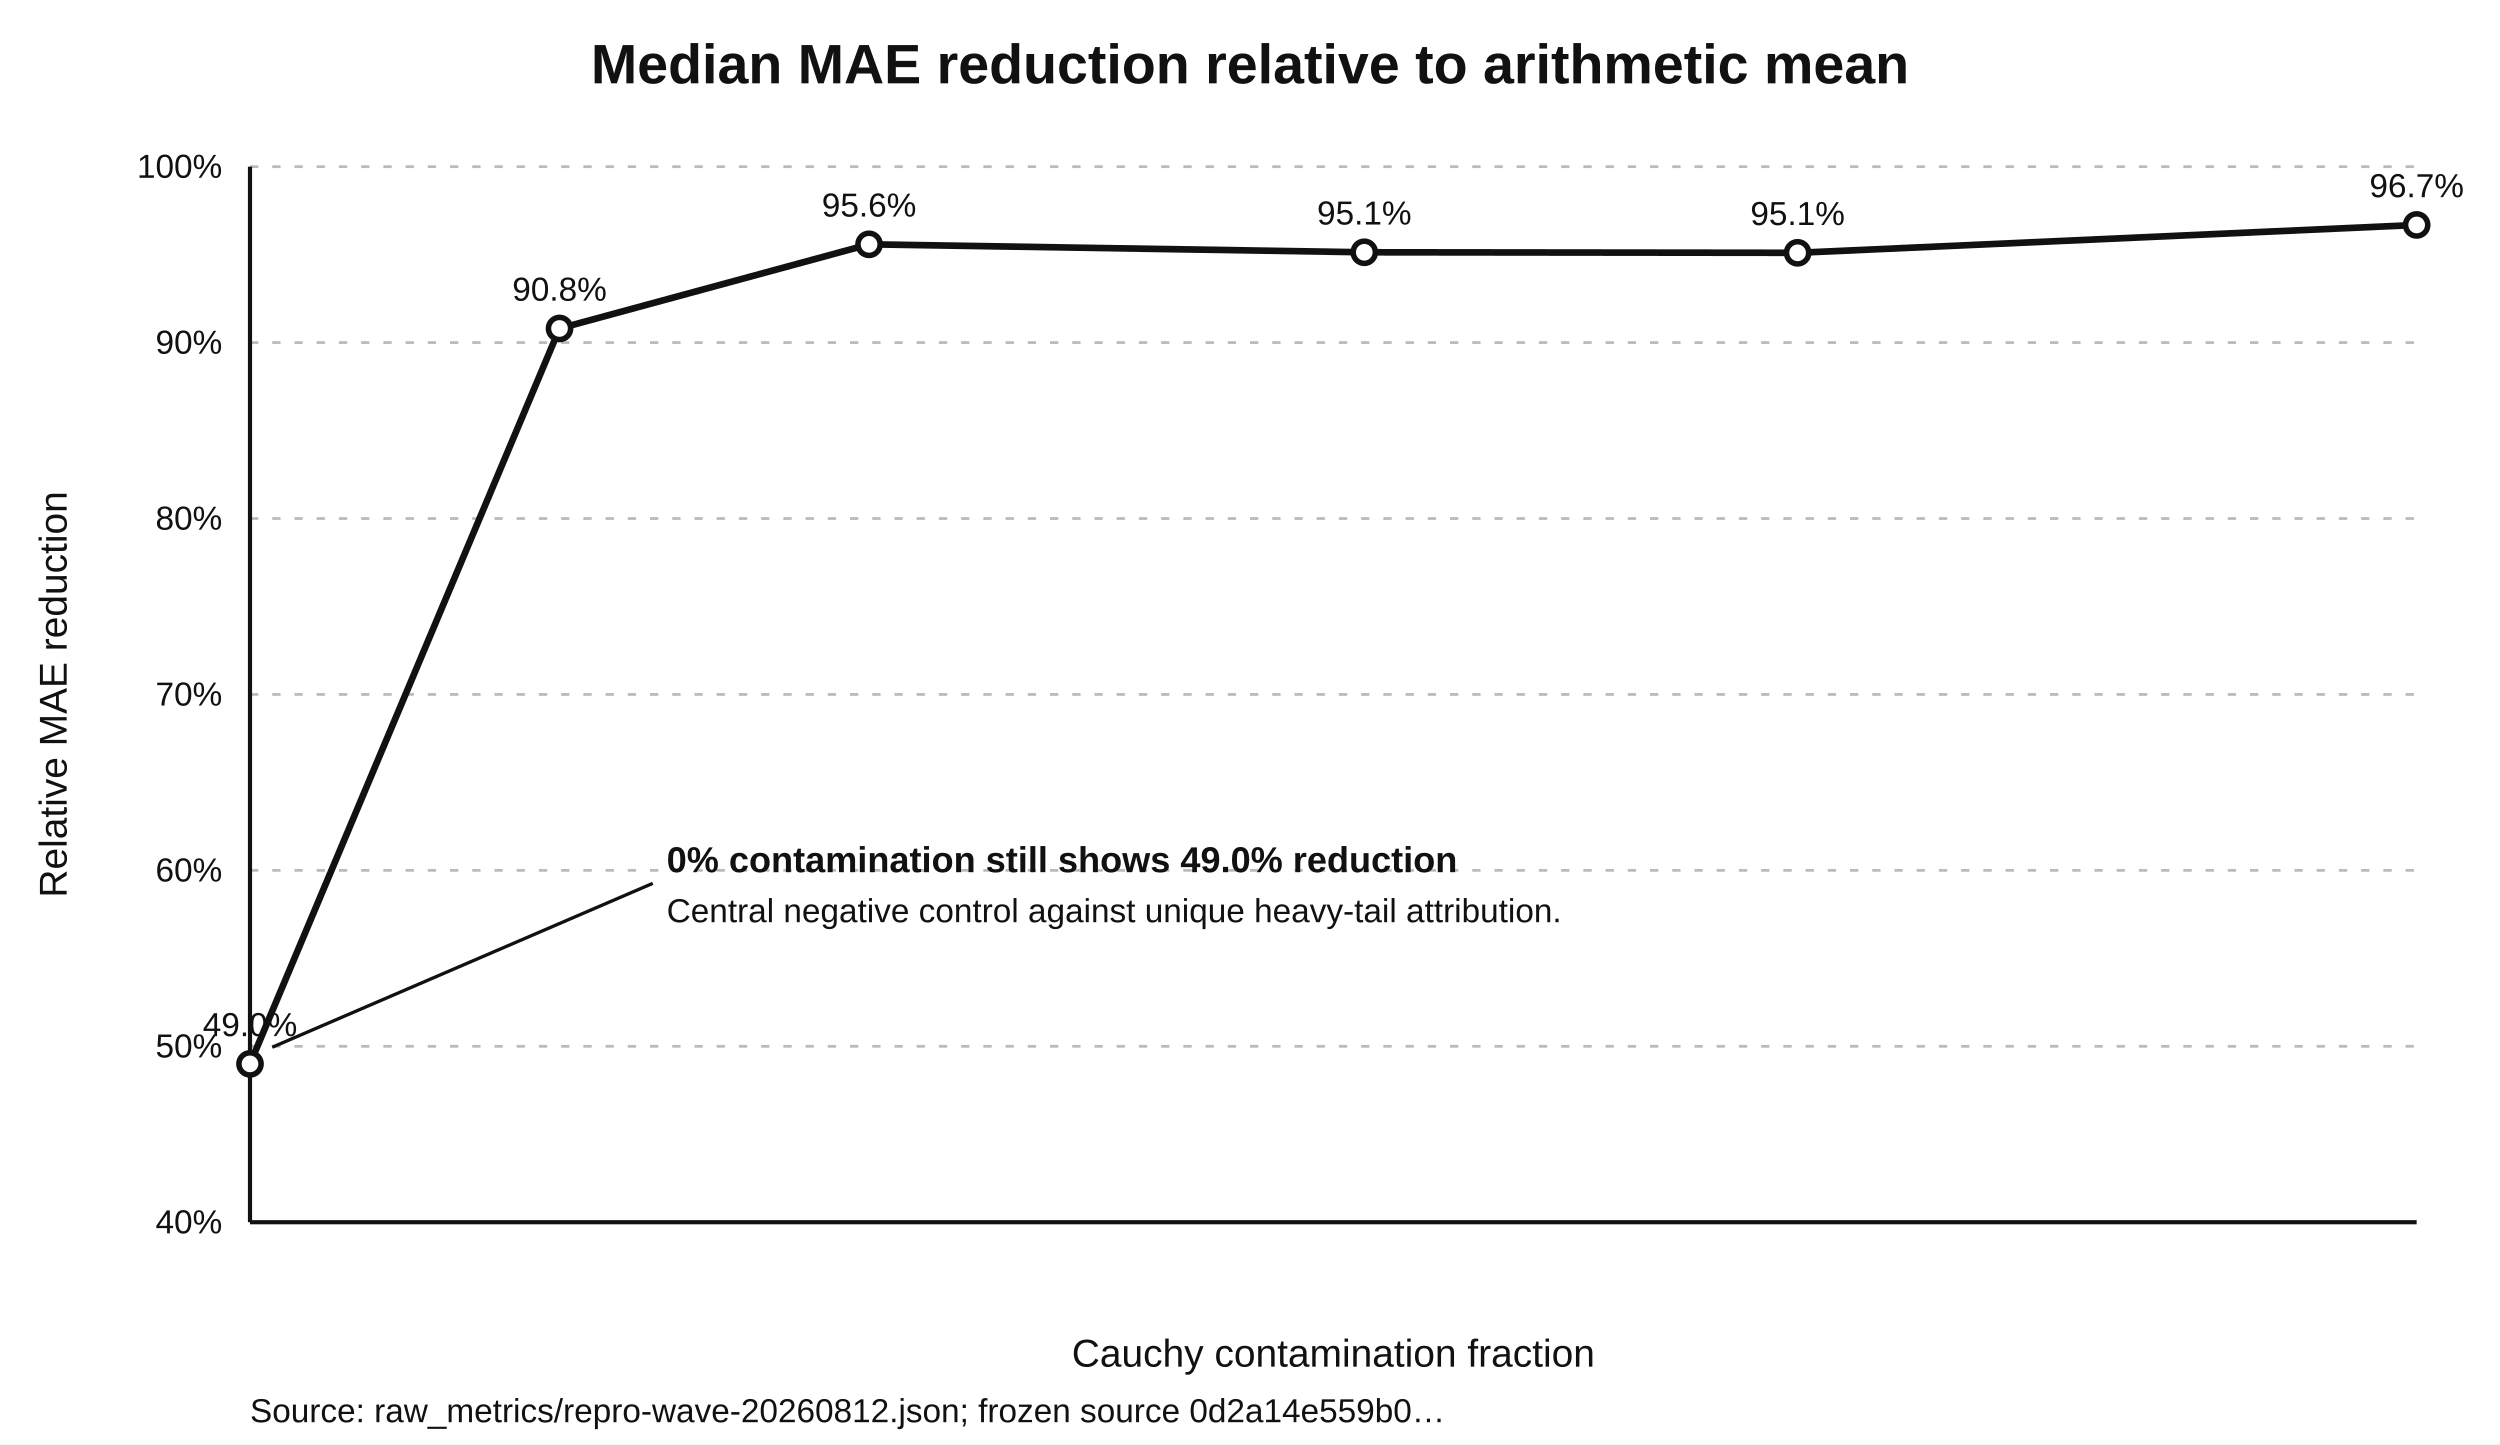
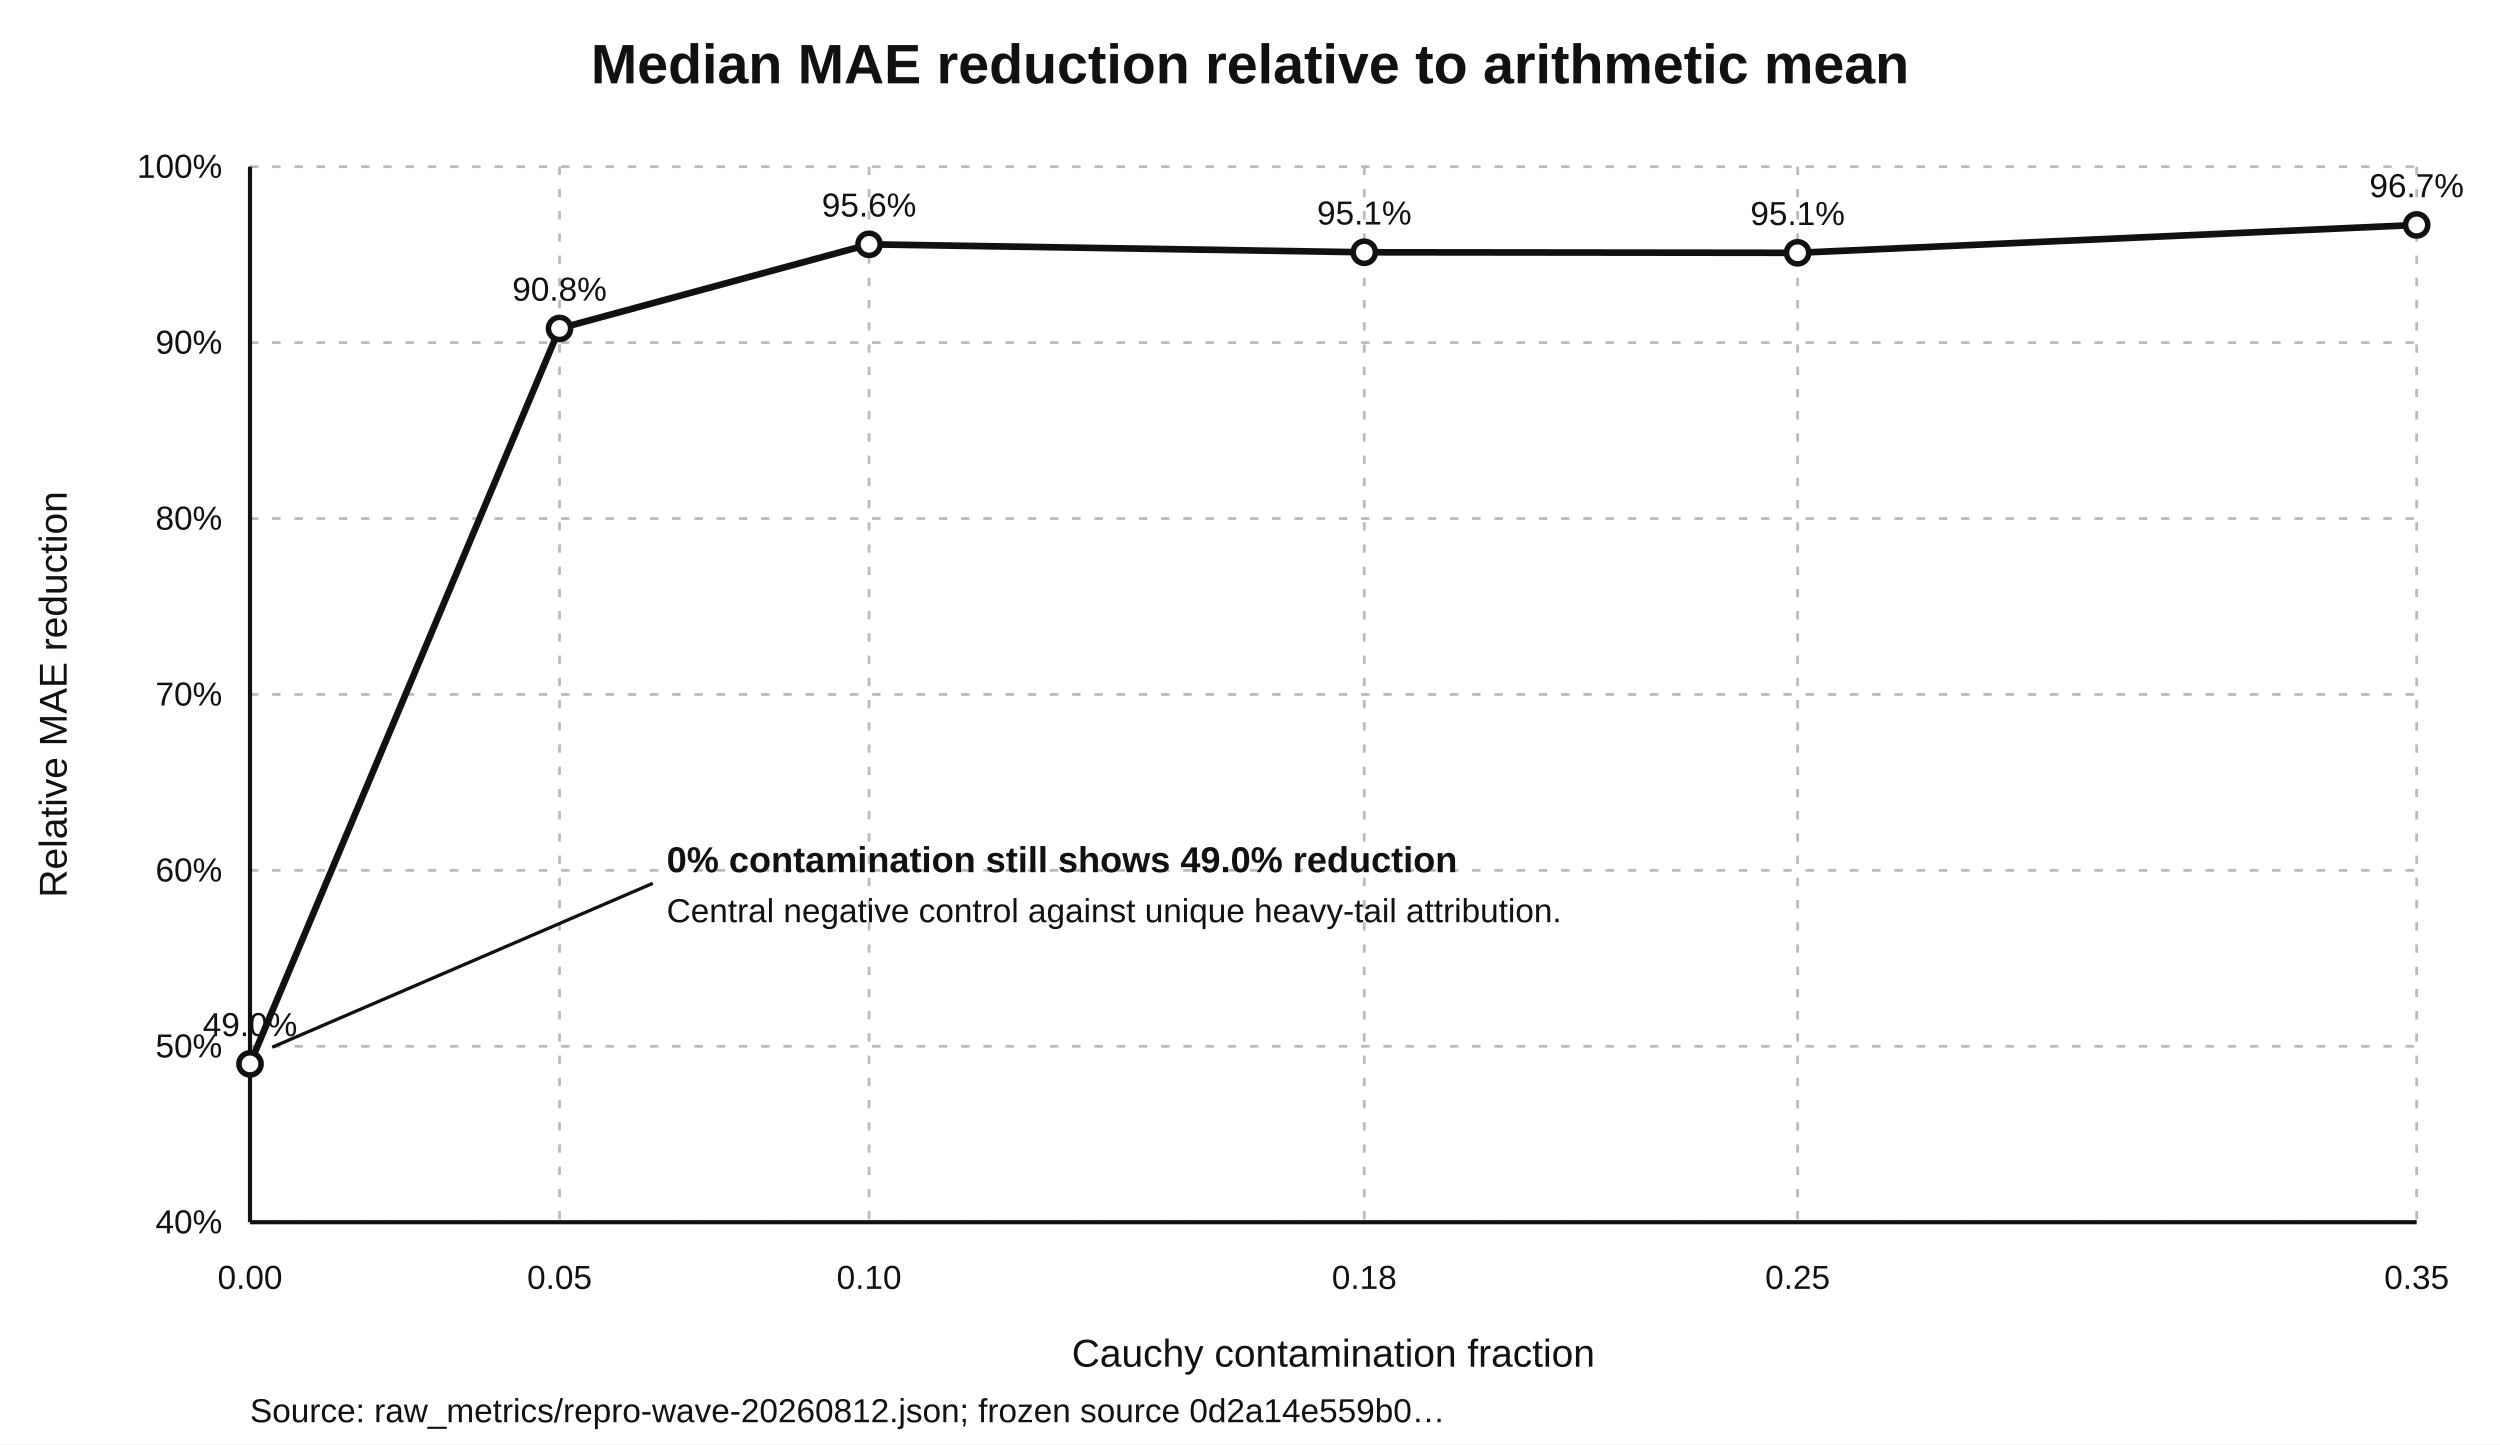
<svg xmlns="http://www.w3.org/2000/svg" width="900" height="520" viewBox="0 0 900 520">
  <rect width="100%" height="100%" fill="white" />
  <style>text{font-family:Arial,Helvetica,sans-serif;fill:#111}.axis{stroke:#111;stroke-width:1.5}.grid{stroke:#bbb;stroke-width:1;stroke-dasharray:3 5}.series{fill:none;stroke:#111;stroke-width:2.4}.pt{fill:white;stroke:#111;stroke-width:2}.small{font-size:12px}.label{font-size:14px}.title{font-size:20px;font-weight:700}.note{font-size:13px;font-weight:700}</style>
  <text x="450" y="30" text-anchor="middle" class="title">Median MAE reduction relative to arithmetic mean</text>
-   <line x1="90" y1="440" x2="870" y2="440" class="grid" />
-   <text x="80" y="444" text-anchor="end" class="small">40%</text>
+   <line x1="90" y1="440.00" x2="870" y2="440.00" class="grid" />
+   <text x="80" y="444.00" text-anchor="end" class="small">40%</text>
  <line x1="90" y1="376.67" x2="870" y2="376.67" class="grid" />
  <text x="80" y="380.67" text-anchor="end" class="small">50%</text>
  <line x1="90" y1="313.33" x2="870" y2="313.33" class="grid" />
  <text x="80" y="317.33" text-anchor="end" class="small">60%</text>
-   <line x1="90" y1="250" x2="870" y2="250" class="grid" />
-   <text x="80" y="254" text-anchor="end" class="small">70%</text>
+   <line x1="90" y1="250.00" x2="870" y2="250.00" class="grid" />
+   <text x="80" y="254.00" text-anchor="end" class="small">70%</text>
  <line x1="90" y1="186.67" x2="870" y2="186.67" class="grid" />
  <text x="80" y="190.67" text-anchor="end" class="small">80%</text>
  <line x1="90" y1="123.33" x2="870" y2="123.33" class="grid" />
  <text x="80" y="127.33" text-anchor="end" class="small">90%</text>
-   <line x1="90" y1="60" x2="870" y2="60" class="grid" />
-   <text x="80" y="64" text-anchor="end" class="small">100%</text>
+   <line x1="90" y1="60.00" x2="870" y2="60.00" class="grid" />
+   <text x="80" y="64.00" text-anchor="end" class="small">100%</text>
+   <line x1="90.00" y1="60" x2="90.00" y2="440" class="grid" />
+   <text x="90.00" y="464" text-anchor="middle" class="small">0.00</text>
+   <line x1="201.43" y1="60" x2="201.43" y2="440" class="grid" />
+   <text x="201.43" y="464" text-anchor="middle" class="small">0.05</text>
+   <line x1="312.86" y1="60" x2="312.86" y2="440" class="grid" />
+   <text x="312.86" y="464" text-anchor="middle" class="small">0.10</text>
+   <line x1="491.14" y1="60" x2="491.14" y2="440" class="grid" />
+   <text x="491.14" y="464" text-anchor="middle" class="small">0.18</text>
+   <line x1="647.14" y1="60" x2="647.14" y2="440" class="grid" />
+   <text x="647.14" y="464" text-anchor="middle" class="small">0.25</text>
+   <line x1="870.00" y1="60" x2="870.00" y2="440" class="grid" />
+   <text x="870.00" y="464" text-anchor="middle" class="small">0.35</text>
  <line x1="90" y1="60" x2="90" y2="440" class="axis" />
  <line x1="90" y1="440" x2="870" y2="440" class="axis" />
  <text x="480" y="492" text-anchor="middle" class="label">Cauchy contamination fraction</text>
  <text x="24" y="250" transform="rotate(-90 24 250)" text-anchor="middle" class="label">Relative MAE reduction</text>
  <polyline points="90.00,383.00 201.43,118.25 312.86,87.96 491.14,90.82 647.14,91.01 870.00,80.98" class="series" />
-   <circle cx="90" cy="383" r="4" class="pt" />
-   <text x="90" y="373" text-anchor="middle" class="small">49.0%</text>
+   <circle cx="90.00" cy="383.00" r="4" class="pt" />
+   <text x="90.00" y="373.00" text-anchor="middle" class="small">49.0%</text>
  <circle cx="201.43" cy="118.25" r="4" class="pt" />
  <text x="201.43" y="108.25" text-anchor="middle" class="small">90.8%</text>
  <circle cx="312.86" cy="87.96" r="4" class="pt" />
  <text x="312.86" y="77.96" text-anchor="middle" class="small">95.6%</text>
  <circle cx="491.14" cy="90.82" r="4" class="pt" />
  <text x="491.14" y="80.82" text-anchor="middle" class="small">95.1%</text>
  <circle cx="647.14" cy="91.01" r="4" class="pt" />
  <text x="647.14" y="81.01" text-anchor="middle" class="small">95.1%</text>
-   <circle cx="870" cy="80.98" r="4" class="pt" />
-   <text x="870" y="70.98" text-anchor="middle" class="small">96.7%</text>
-   <line x1="98" y1="377" x2="235" y2="318" stroke="#111" stroke-width="1.2" />
-   <text x="240" y="314" class="note">0% contamination still shows 49.0% reduction</text>
-   <text x="240" y="332" class="small">Central negative control against unique heavy-tail attribution.</text>
+   <circle cx="870.00" cy="80.98" r="4" class="pt" />
+   <text x="870.00" y="70.98" text-anchor="middle" class="small">96.7%</text>
+   <line x1="98.00" y1="377.00" x2="235.00" y2="318.00" stroke="#111" stroke-width="1.2" />
+   <text x="240.00" y="314.00" class="note">0% contamination still shows 49.0% reduction</text>
+   <text x="240.00" y="332.00" class="small">Central negative control against unique heavy-tail attribution.</text>
  <text x="90" y="512" class="small">Source: raw_metrics/repro-wave-20260812.json; frozen source 0d2a14e559b0…</text>
</svg>
